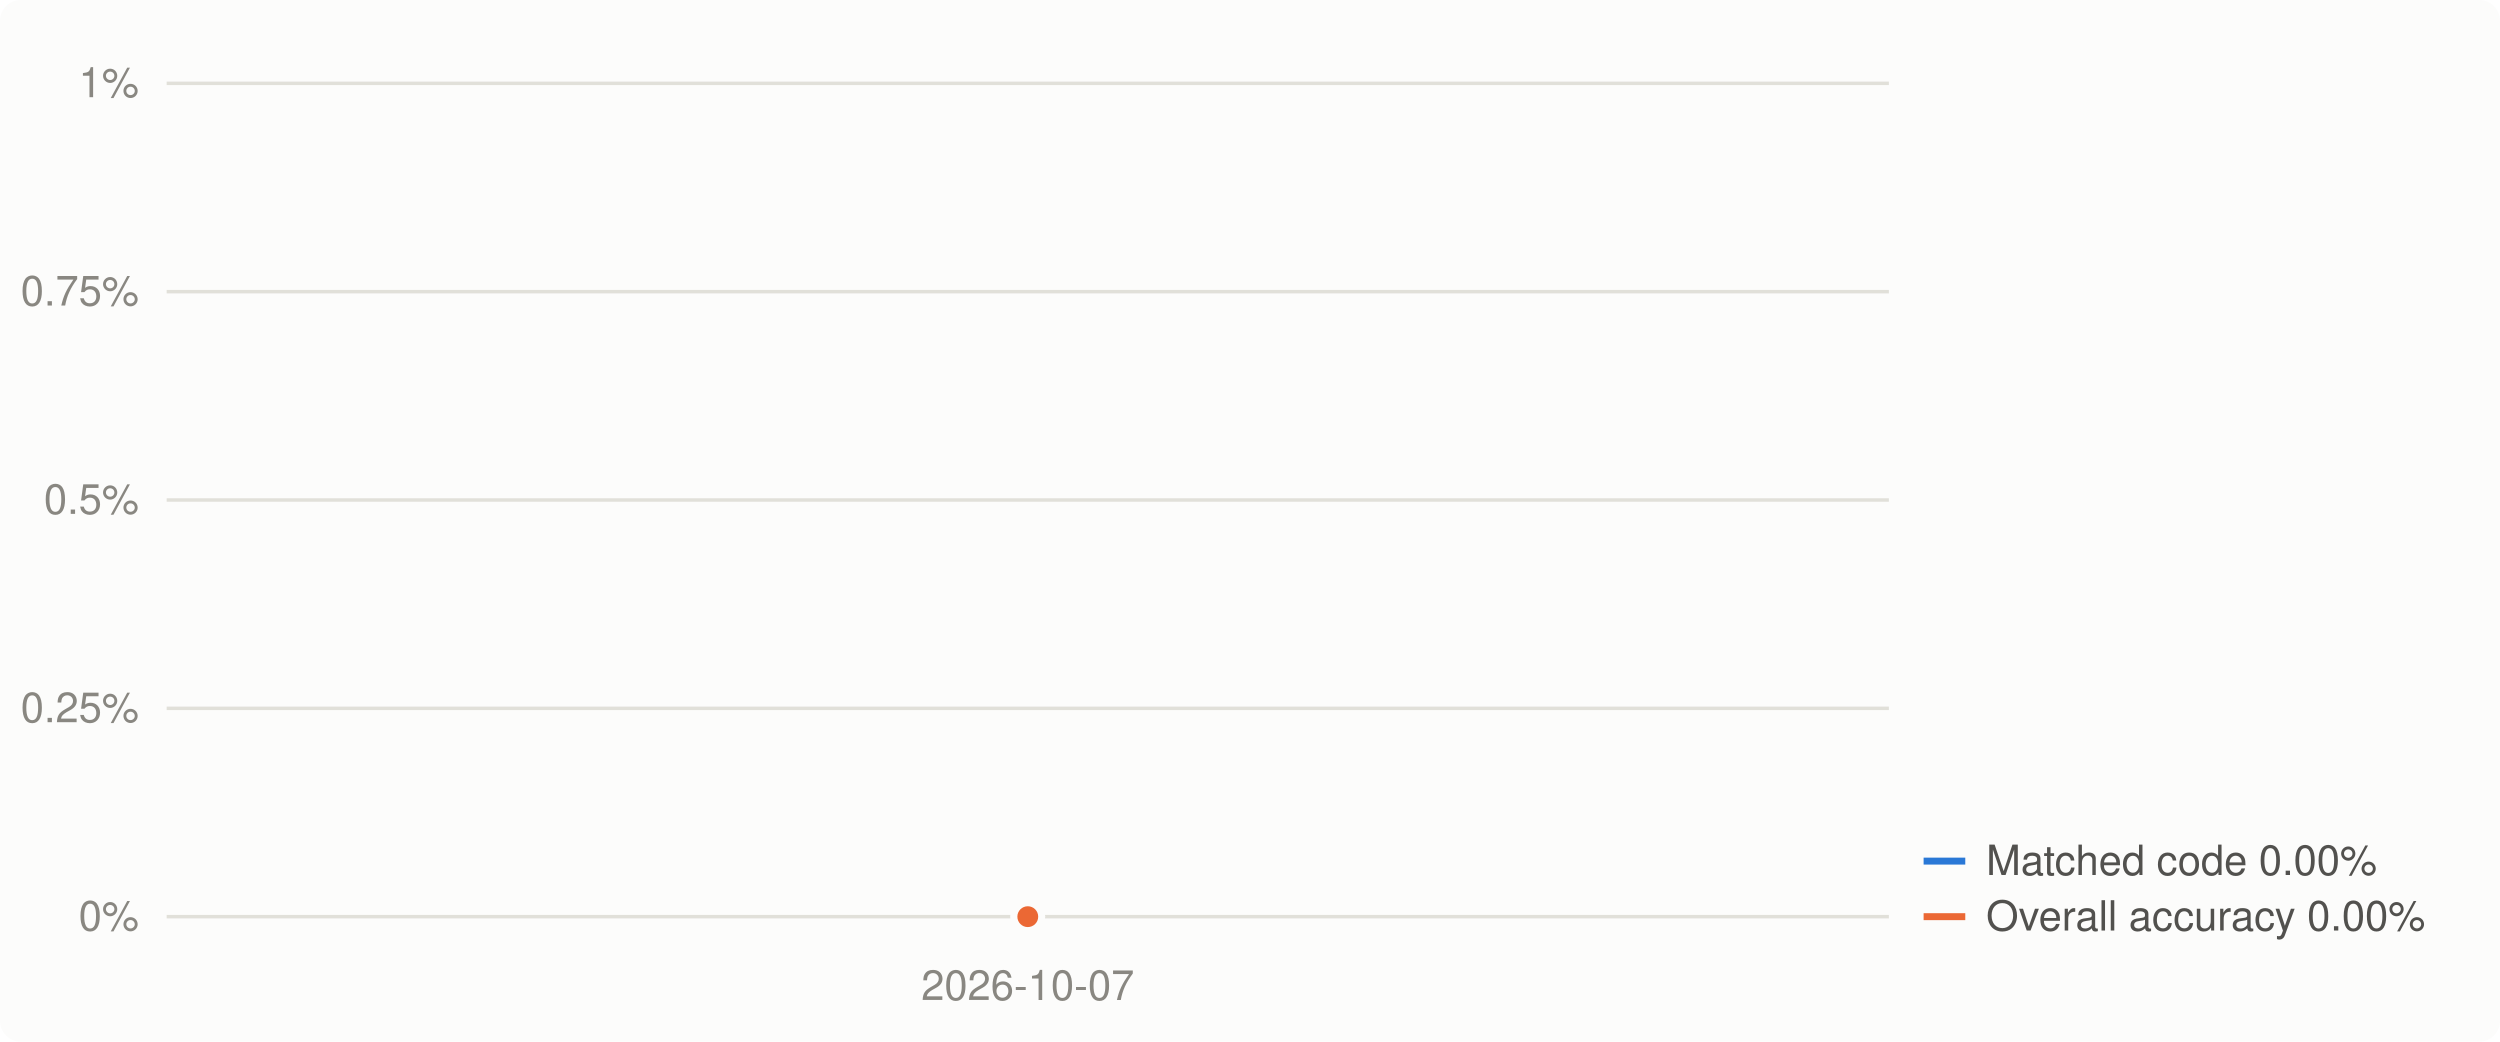
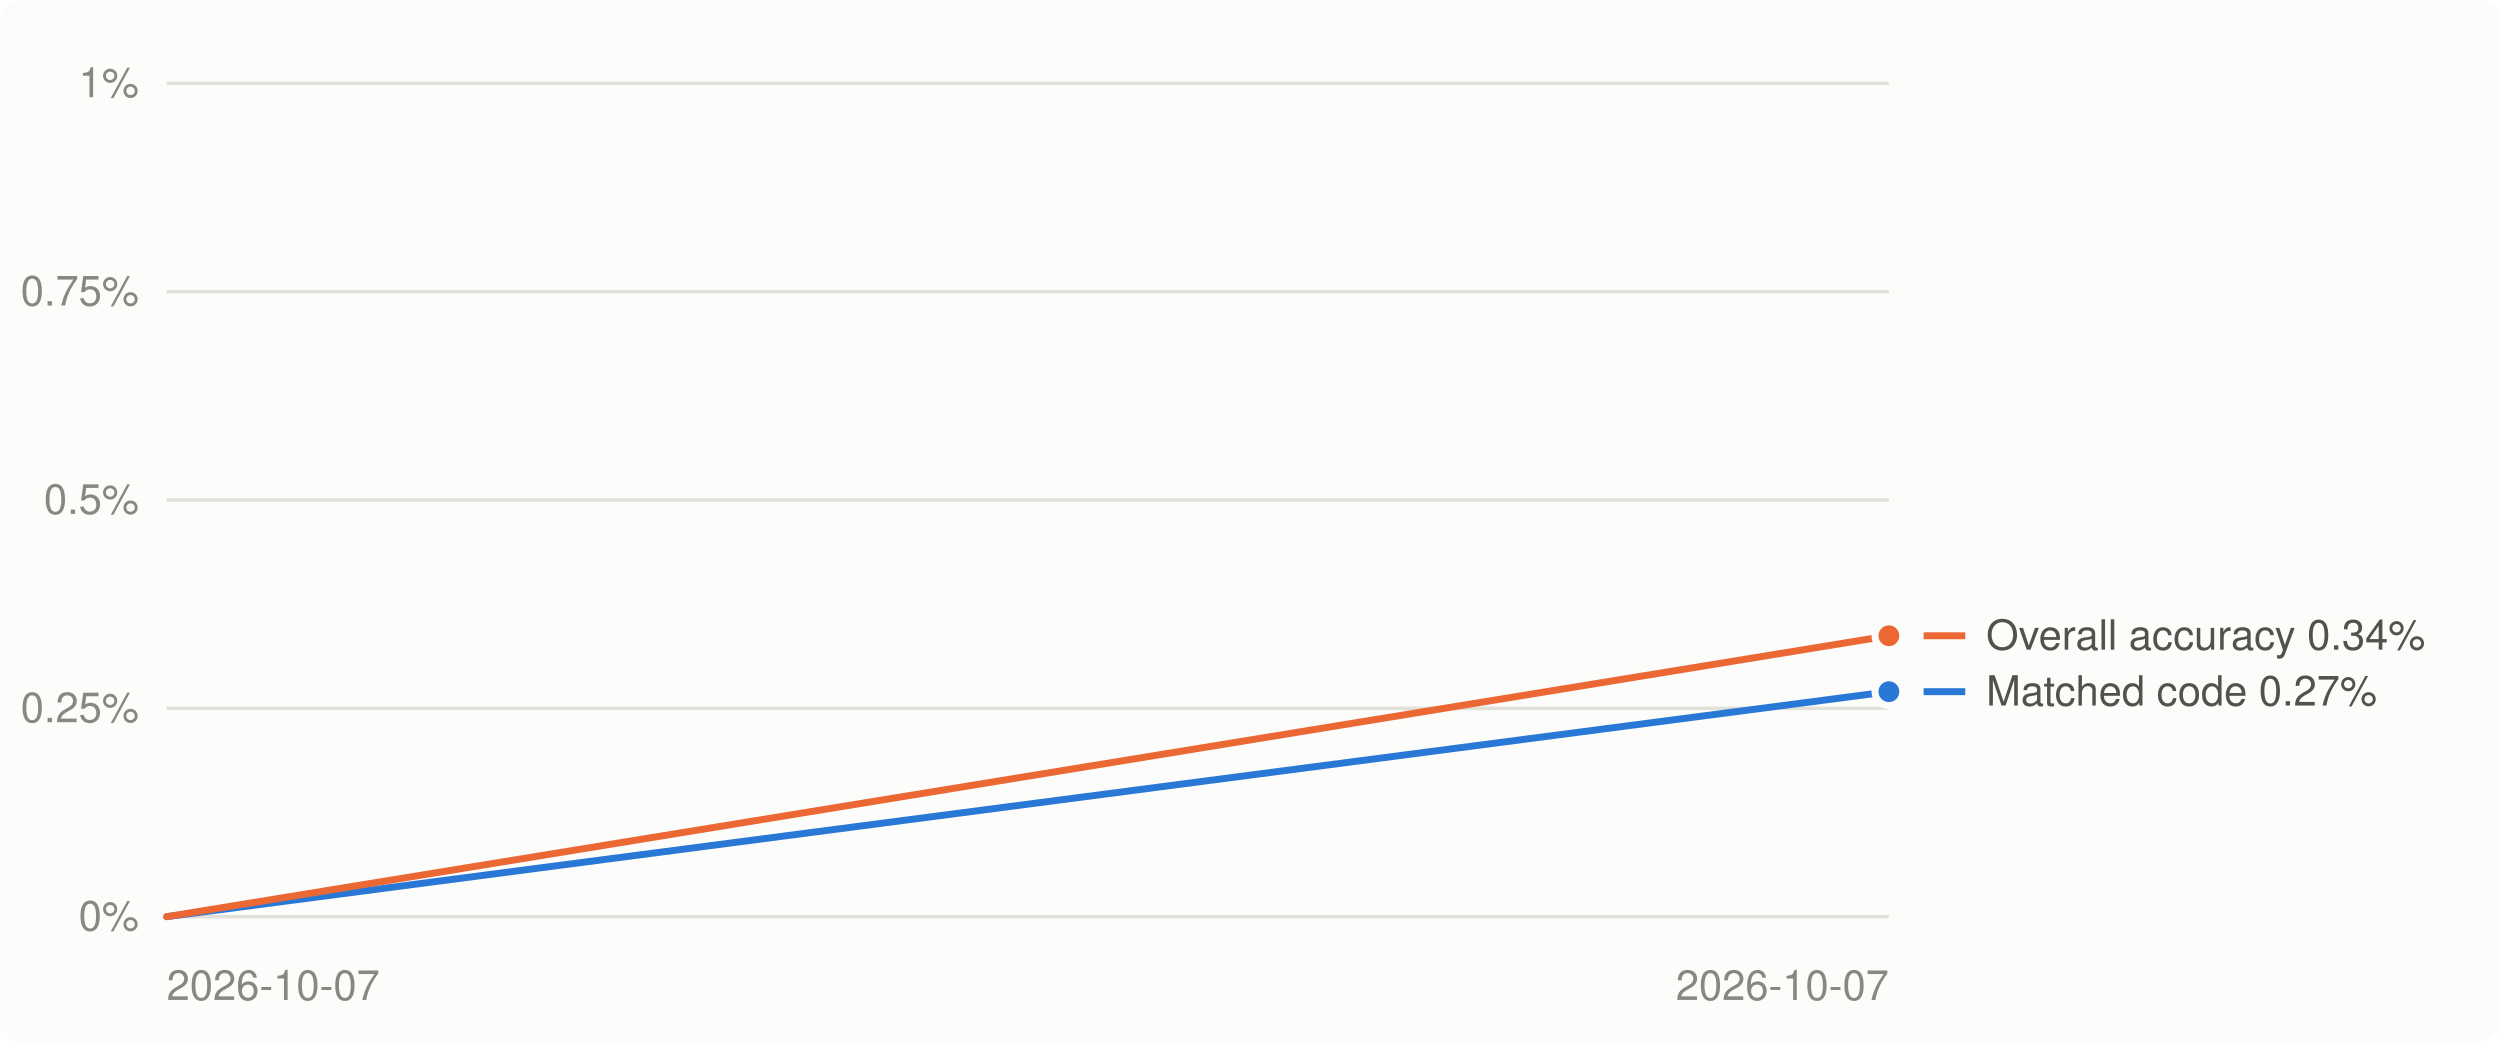
<svg xmlns="http://www.w3.org/2000/svg" viewBox="0 0 720 300" width="720" height="300" role="img" aria-label="Decompilation progress over time">
  <style>
.bg{fill:#fcfcfb}.grid{stroke:#e1e0d9}.muted{fill:#898781}.lbl{fill:#52514e}.ln0{stroke:#2a78d6}.dot0{fill:#2a78d6;stroke:#fcfcfb}.ln1{stroke:#eb6834}.dot1{fill:#eb6834;stroke:#fcfcfb}
@media (prefers-color-scheme: dark){.bg{fill:#1a1a19}.grid{stroke:#2c2c2a}.muted{fill:#898781}.lbl{fill:#c3c2b7}.ln0{stroke:#3987e5}.dot0{fill:#3987e5;stroke:#1a1a19}.ln1{stroke:#d95926}.dot1{fill:#d95926;stroke:#1a1a19}}
text{font:12px -apple-system,BlinkMacSystemFont,'Segoe UI',Helvetica,Arial,sans-serif}
</style>
  <rect class="bg" width="720" height="300" rx="6" />
  <line x1="48" x2="544" y1="264.0" y2="264.0" class="grid" stroke-width="1" />
  <text x="40" y="268.0" class="muted" text-anchor="end">0%</text>
  <line x1="48" x2="544" y1="204.0" y2="204.0" class="grid" stroke-width="1" />
  <text x="40" y="208.0" class="muted" text-anchor="end">0.25%</text>
  <line x1="48" x2="544" y1="144.0" y2="144.0" class="grid" stroke-width="1" />
  <text x="40" y="148.0" class="muted" text-anchor="end">0.5%</text>
  <line x1="48" x2="544" y1="84.0" y2="84.0" class="grid" stroke-width="1" />
  <text x="40" y="88.0" class="muted" text-anchor="end">0.75%</text>
  <line x1="48" x2="544" y1="24.0" y2="24.0" class="grid" stroke-width="1" />
  <text x="40" y="28.0" class="muted" text-anchor="end">1%</text>
-   <text class="muted" x="296.0" y="288" text-anchor="middle">2026-10-07</text>
-   <circle cx="296.0" cy="264.0" r="4" class="dot0" stroke-width="2" />
-   <circle cx="296.0" cy="264.0" r="4" class="dot1" stroke-width="2" />
-   <line x1="554" x2="566" y1="264.0" y2="264.0" class="ln1" stroke-width="2" />
-   <text class="lbl" x="572" y="268.0">Overall accuracy 0.00%</text>
-   <line x1="554" x2="566" y1="248.0" y2="248.0" class="ln0" stroke-width="2" />
-   <text class="lbl" x="572" y="252.0">Matched code 0.00%</text>
+   <text class="muted" x="48.0" y="288" text-anchor="start">2026-10-07</text>
+   <text class="muted" x="544.0" y="288" text-anchor="end">2026-10-07</text>
+   <polyline points="48.0,264.0 544.0,199.2" fill="none" class="ln0" stroke-width="2" stroke-linejoin="round" stroke-linecap="round" />
+   <polyline points="48.0,264.0 544.0,183.1" fill="none" class="ln1" stroke-width="2" stroke-linejoin="round" stroke-linecap="round" />
+   <circle cx="544.0" cy="199.2" r="4" class="dot0" stroke-width="2" />
+   <circle cx="544.0" cy="183.1" r="4" class="dot1" stroke-width="2" />
+   <line x1="554" x2="566" y1="199.2" y2="199.2" class="ln0" stroke-width="2" />
+   <text class="lbl" x="572" y="203.2">Matched code 0.27%</text>
+   <line x1="554" x2="566" y1="183.1" y2="183.1" class="ln1" stroke-width="2" />
+   <text class="lbl" x="572" y="187.1">Overall accuracy 0.34%</text>
</svg>
